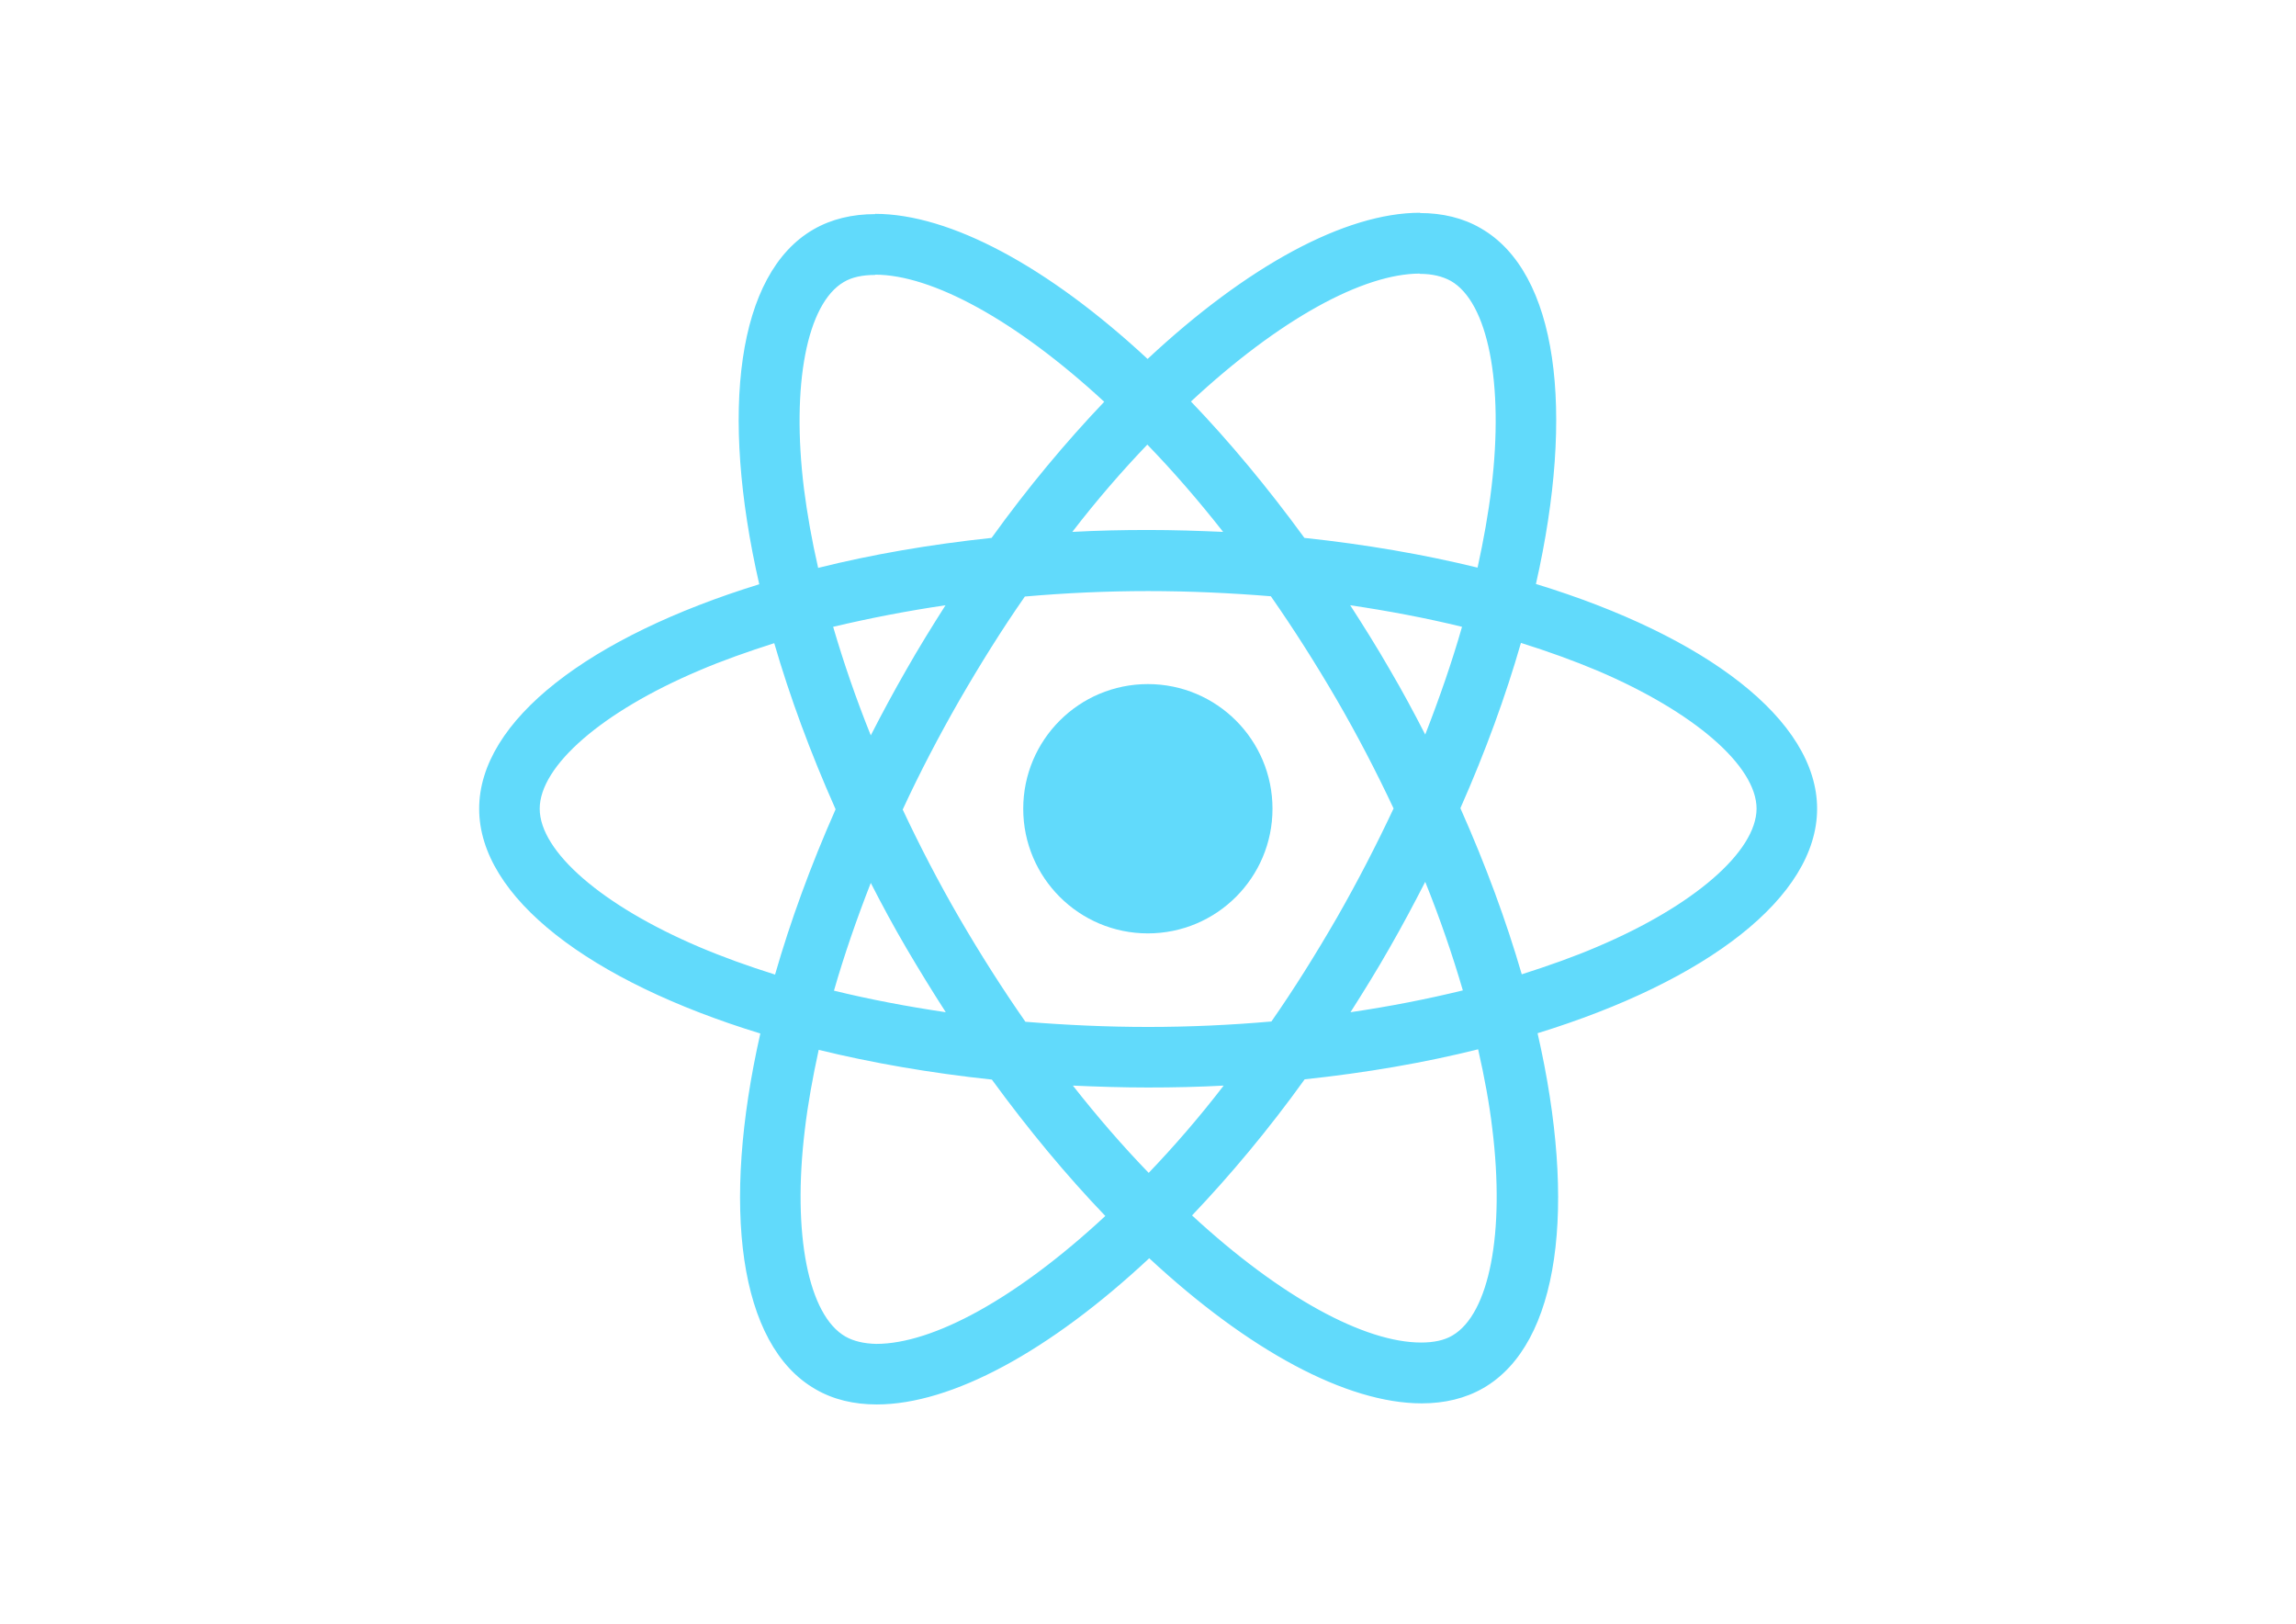
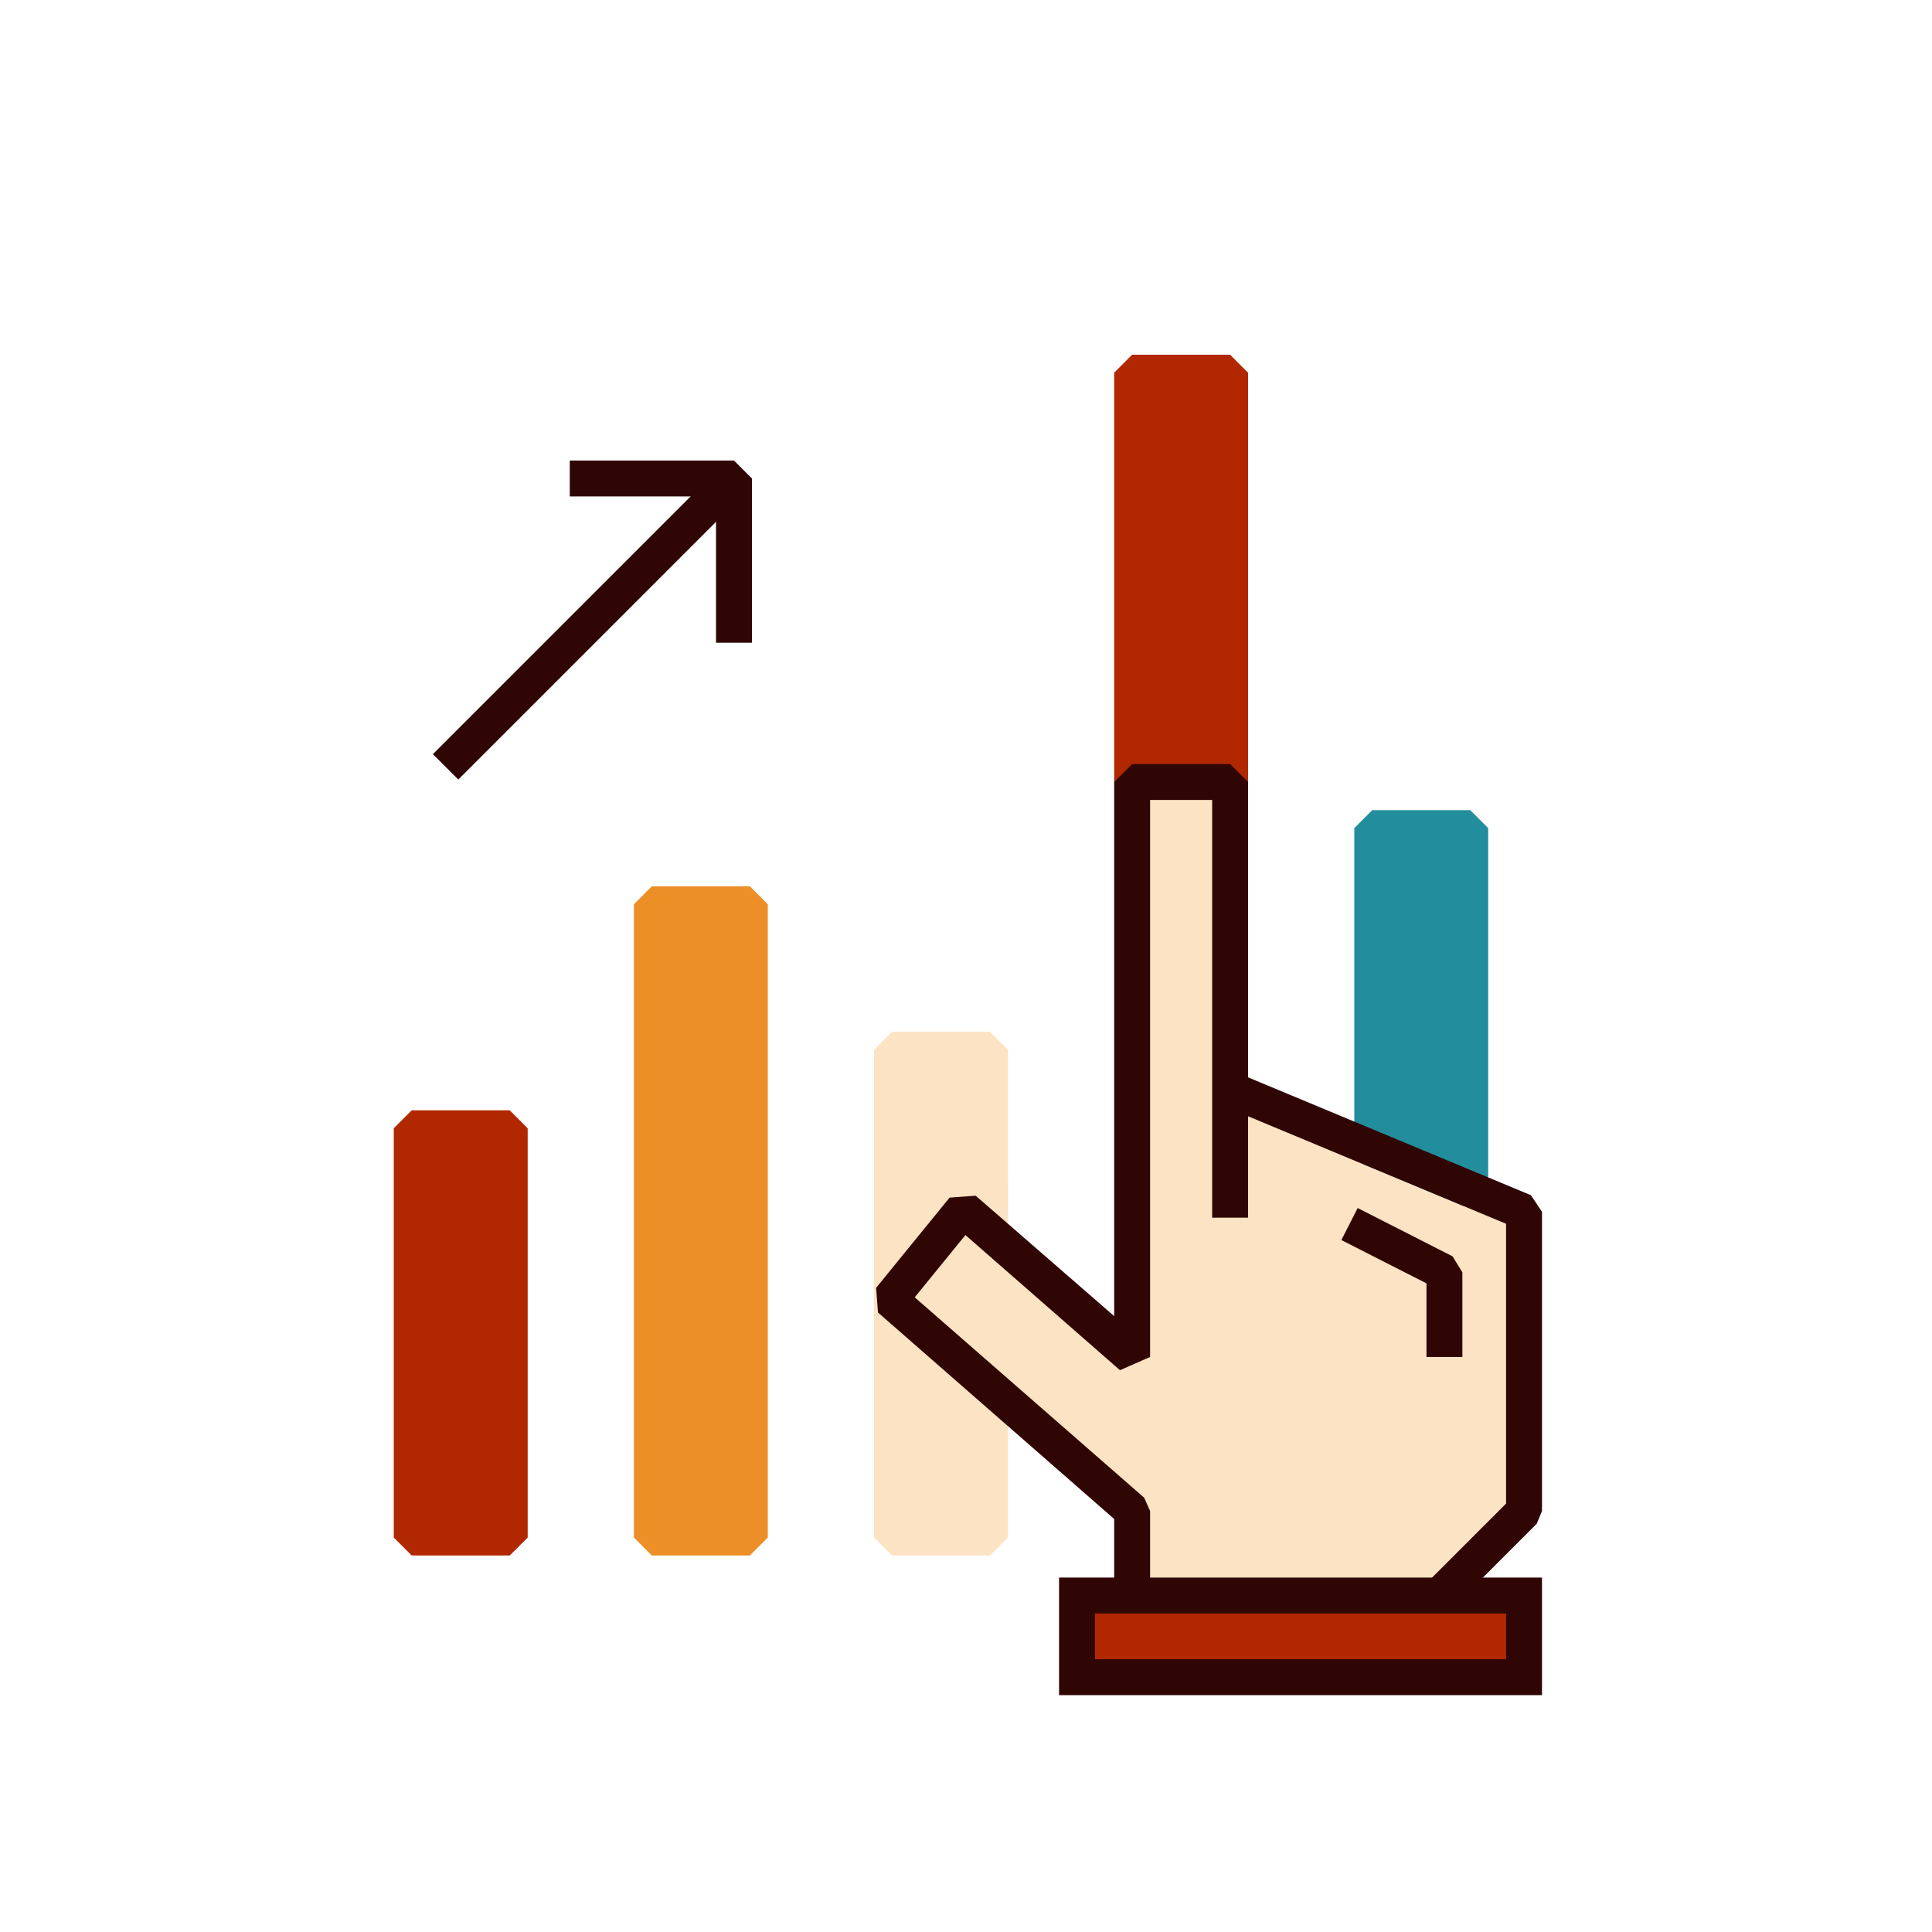
- <svg xmlns="http://www.w3.org/2000/svg" viewBox="0 0 841.9 595.3">
-   <g fill="#61DAFB">
-     <path d="M666.3 296.5c0-32.5-40.7-63.3-103.1-82.4 14.4-63.6 8-114.2-20.2-130.4-6.5-3.8-14.1-5.6-22.4-5.6v22.3c4.6 0 8.3.9 11.4 2.6 13.6 7.8 19.5 37.5 14.9 75.7-1.1 9.4-2.9 19.3-5.1 29.4-19.6-4.8-41-8.5-63.5-10.9-13.5-18.5-27.5-35.3-41.6-50 32.6-30.3 63.2-46.9 84-46.9V78c-27.5 0-63.5 19.6-99.9 53.6-36.4-33.8-72.4-53.2-99.9-53.2v22.3c20.7 0 51.4 16.5 84 46.6-14 14.7-28 31.4-41.3 49.9-22.6 2.4-44 6.1-63.6 11-2.3-10-4-19.7-5.2-29-4.7-38.2 1.1-67.9 14.6-75.8 3-1.8 6.9-2.6 11.5-2.6V78.5c-8.4 0-16 1.8-22.6 5.6-28.1 16.2-34.4 66.7-19.9 130.1-62.2 19.2-102.7 49.9-102.7 82.3 0 32.5 40.7 63.3 103.1 82.4-14.4 63.6-8 114.2 20.2 130.4 6.5 3.8 14.1 5.6 22.5 5.6 27.5 0 63.5-19.6 99.9-53.6 36.4 33.8 72.4 53.2 99.9 53.2 8.4 0 16-1.8 22.6-5.6 28.1-16.2 34.4-66.7 19.9-130.1 62-19.1 102.5-49.9 102.5-82.3zm-130.2-66.7c-3.7 12.9-8.3 26.2-13.5 39.5-4.1-8-8.4-16-13.1-24-4.6-8-9.5-15.8-14.4-23.4 14.2 2.1 27.9 4.7 41 7.9zm-45.8 106.5c-7.8 13.5-15.8 26.3-24.1 38.2-14.9 1.3-30 2-45.2 2-15.1 0-30.2-.7-45-1.9-8.3-11.9-16.4-24.6-24.2-38-7.6-13.1-14.5-26.4-20.8-39.8 6.2-13.4 13.2-26.8 20.7-39.9 7.8-13.5 15.8-26.3 24.1-38.2 14.9-1.3 30-2 45.2-2 15.1 0 30.2.7 45 1.9 8.3 11.9 16.4 24.6 24.2 38 7.6 13.1 14.5 26.4 20.8 39.8-6.3 13.4-13.2 26.8-20.7 39.9zm32.3-13c5.4 13.4 10 26.8 13.8 39.8-13.1 3.2-26.9 5.9-41.2 8 4.9-7.7 9.8-15.6 14.4-23.7 4.6-8 8.9-16.1 13-24.1zM421.2 430c-9.3-9.6-18.6-20.3-27.8-32 9 .4 18.2.7 27.5.7 9.4 0 18.7-.2 27.8-.7-9 11.7-18.3 22.4-27.5 32zm-74.4-58.9c-14.2-2.1-27.9-4.7-41-7.9 3.7-12.9 8.3-26.2 13.5-39.5 4.1 8 8.4 16 13.1 24 4.7 8 9.5 15.8 14.4 23.4zM420.7 163c9.3 9.6 18.6 20.3 27.8 32-9-.4-18.2-.7-27.5-.7-9.4 0-18.7.2-27.8.7 9-11.7 18.3-22.4 27.5-32zm-74 58.9c-4.9 7.7-9.8 15.6-14.4 23.7-4.6 8-8.9 16-13 24-5.4-13.4-10-26.8-13.8-39.8 13.1-3.1 26.9-5.8 41.2-7.9zm-90.5 125.2c-35.4-15.1-58.3-34.9-58.3-50.6 0-15.7 22.9-35.6 58.3-50.6 8.6-3.7 18-7 27.7-10.1 5.7 19.6 13.2 40 22.5 60.9-9.2 20.8-16.6 41.1-22.2 60.6-9.9-3.1-19.3-6.5-28-10.2zM310 490c-13.6-7.8-19.5-37.5-14.9-75.7 1.1-9.4 2.9-19.3 5.1-29.4 19.6 4.8 41 8.5 63.5 10.9 13.5 18.5 27.5 35.3 41.6 50-32.6 30.3-63.2 46.9-84 46.9-4.5-.1-8.3-1-11.3-2.7zm237.2-76.2c4.7 38.2-1.1 67.9-14.6 75.8-3 1.8-6.9 2.6-11.5 2.6-20.7 0-51.4-16.5-84-46.6 14-14.7 28-31.4 41.3-49.9 22.6-2.4 44-6.1 63.6-11 2.3 10.1 4.1 19.8 5.2 29.1zm38.5-66.7c-8.6 3.7-18 7-27.7 10.1-5.7-19.6-13.2-40-22.5-60.9 9.2-20.8 16.6-41.1 22.2-60.6 9.9 3.1 19.3 6.5 28.1 10.2 35.4 15.1 58.3 34.9 58.3 50.6-.1 15.7-23 35.6-58.4 50.6zM320.8 78.4z" />
-     <circle cx="420.9" cy="296.5" r="45.7" />
-     <path d="M520.5 78.1z" />
-   </g>
+ <svg xmlns="http://www.w3.org/2000/svg" width="800px" height="800px" viewBox="0 0 1024 1024" class="icon" version="1.1">
+   <path d="M600.053 197.532h51.929v216.934h-51.929z" fill="#B12800" />
+   <path d="M651.981 423.987h-51.929l-9.519-9.519V197.534l9.519-9.519h51.929l9.519 9.519v216.934l-9.519 9.519z m-42.409-19.039h32.89V207.053h-32.89v197.895z" fill="#B12800" />
+   <path d="M345.504 479.26h51.929v335.675h-51.929z" fill="#ED8F27" />
+   <path d="M397.432 824.456h-51.929l-9.519-9.519V479.262l9.519-9.519h51.929l9.519 9.519v335.674l-9.519 9.52z m-42.409-19.039h32.89V488.782h-32.89v316.635z" fill="#ED8F27" />
+   <path d="M218.23 598.001h51.929v216.934H218.23z" fill="#B12800" />
+   <path d="M270.161 824.456h-51.929l-9.519-9.519V598.003l9.519-9.519h51.929l9.519 9.519v216.934l-9.519 9.519z m-42.41-19.039h32.89V607.522h-32.89v197.895z" fill="#B12800" />
+   <path d="M472.779 814.935h51.928v-82.382l-51.928-47.09z" fill="#FCE3C3" />
+   <path d="M524.71 824.456h-51.929l-9.519-9.519V577.12l15.916-7.053L531.106 725.5l3.124-101.288v190.724l-9.52 9.52z m-42.41-19.039h32.891v-68.646L482.3 706.945v98.472z" fill="#FCE3C3" />
+   <path d="M472.779 556.371v46.009l51.928 47.671v-93.68z" fill="#FCE3C3" />
+   <path d="M518.271 657.065l-51.929-47.674-3.08-7.012v-46.008l9.519-9.519h51.929l9.519 9.519v93.682l-15.958 7.012z m-35.971-58.87l32.891 30.194V565.89H482.3v32.305z" fill="#FCE3C3" />
+   <path d="M604.313 414.432h47.668l0.374 163.991 154.64 61.862 0.773 160.83-45.815 44.548H596.859v-40.246L474.839 689.49l36.916-44.72 88.298 74.449z" fill="#FCE3C3" />
+   <path d="M727.328 438.909V608.76l51.927 21.637V438.909z" fill="#228E9D" />
+   <path d="M775.591 639.185l-51.929-21.636-5.857-8.788V438.91l9.519-9.519h51.929l9.519 9.519v191.487l-13.181 8.788z m-38.747-36.77l32.89 13.703V448.43h-32.89v153.985z" fill="#228E9D" />
+   <path d="M398.548 340.652h-19.039v-77.524h-77.524v-19.039h87.044l9.519 9.519z" fill="#300604" />
+   <path d="M382.297 246.874l13.46 13.46L242.913 413.18l-13.46-13.461zM771.822 850.287l-13.461-13.461 39.888-39.89V648.624l-136.748-56.98v53.76h-19.039V423.987h-32.89v295.232l-15.958 7.013-81.92-71.626-26.873 33.001 121.627 106.217 3.124 7.054v44.786h-19.039v-40.569L465.342 695.648l-0.985-13.064 38.952-47.832 13.82-1.001 73.404 63.808V414.467l9.52-9.519h51.928l9.52 9.519v156.552L811.43 633.49l5.857 8.788v158.6l-2.789 6.73z" fill="#300604" />
+   <path d="M570.842 845.663h236.926v43.277H570.842z" fill="#B12800" />
+   <path d="M817.287 898.46H561.325v-62.315h255.962v62.315z m-236.923-19.039h217.885v-24.238H580.364v24.238z" fill="#300604" />
+   <path d="M775.095 719.219h-19.039v-39.01l-45.105-22.955 8.639-16.969 50.305 25.605 5.2 8.484z" fill="#300604" />
</svg>
